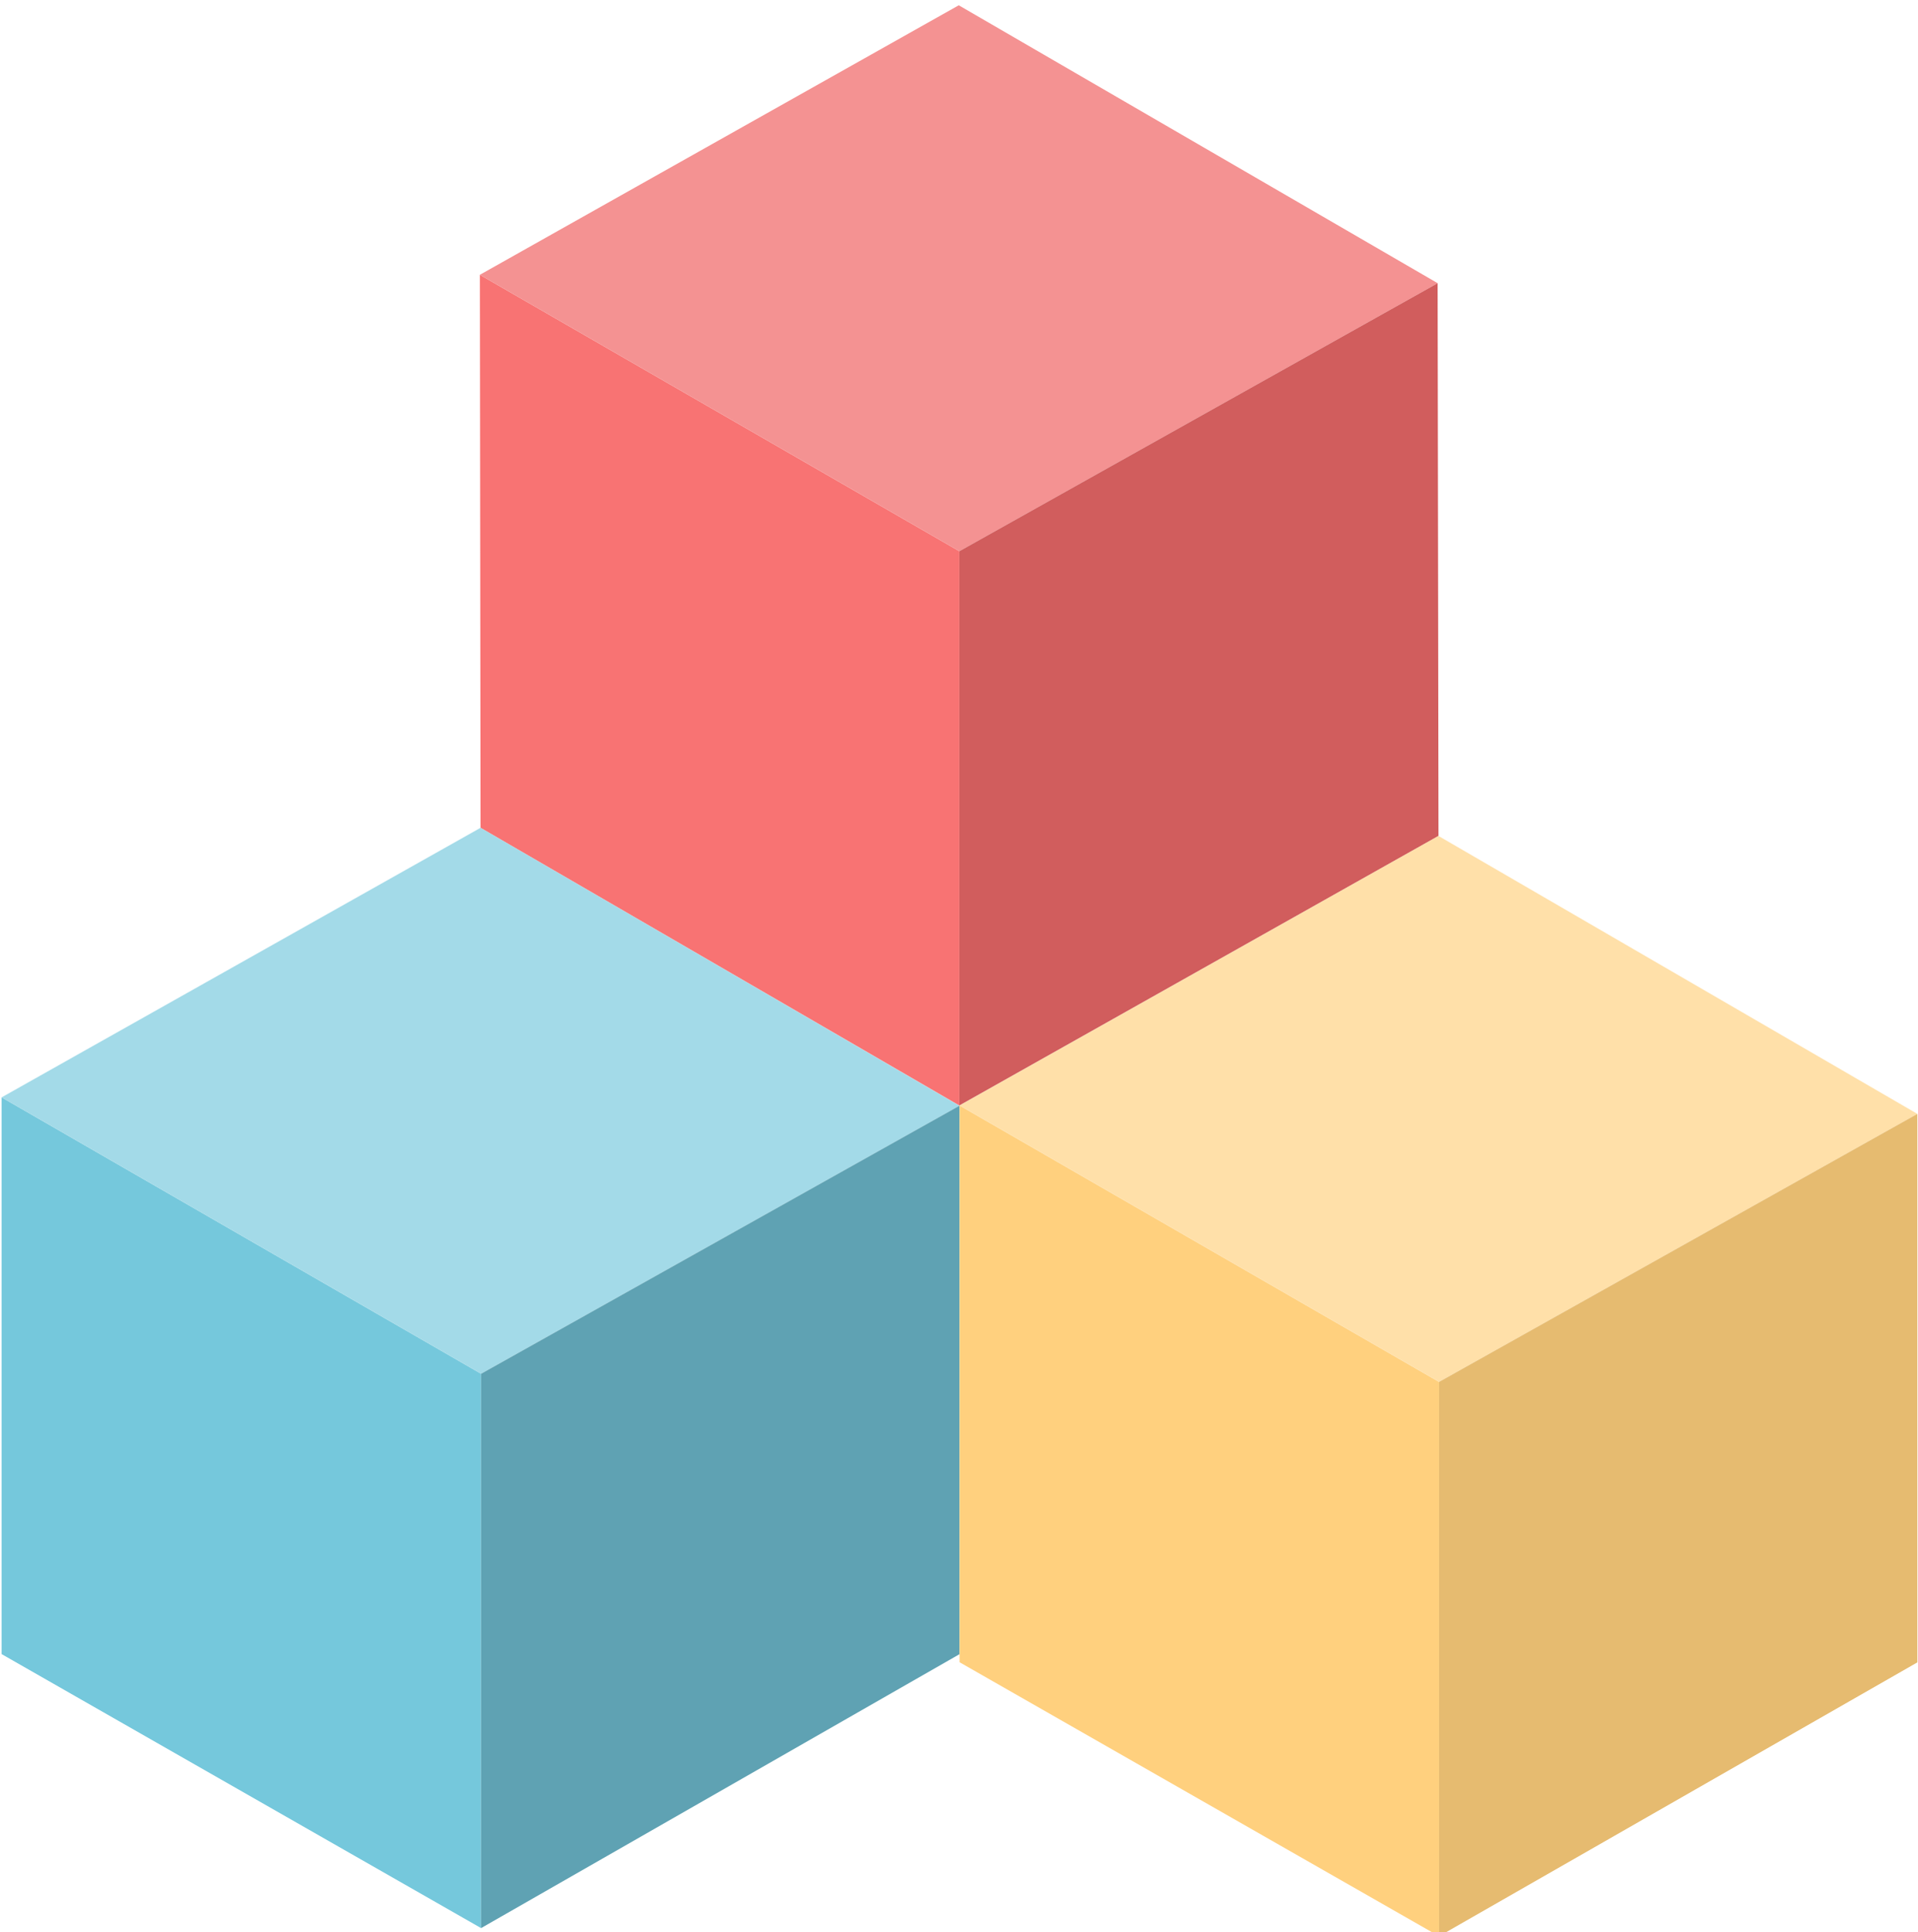
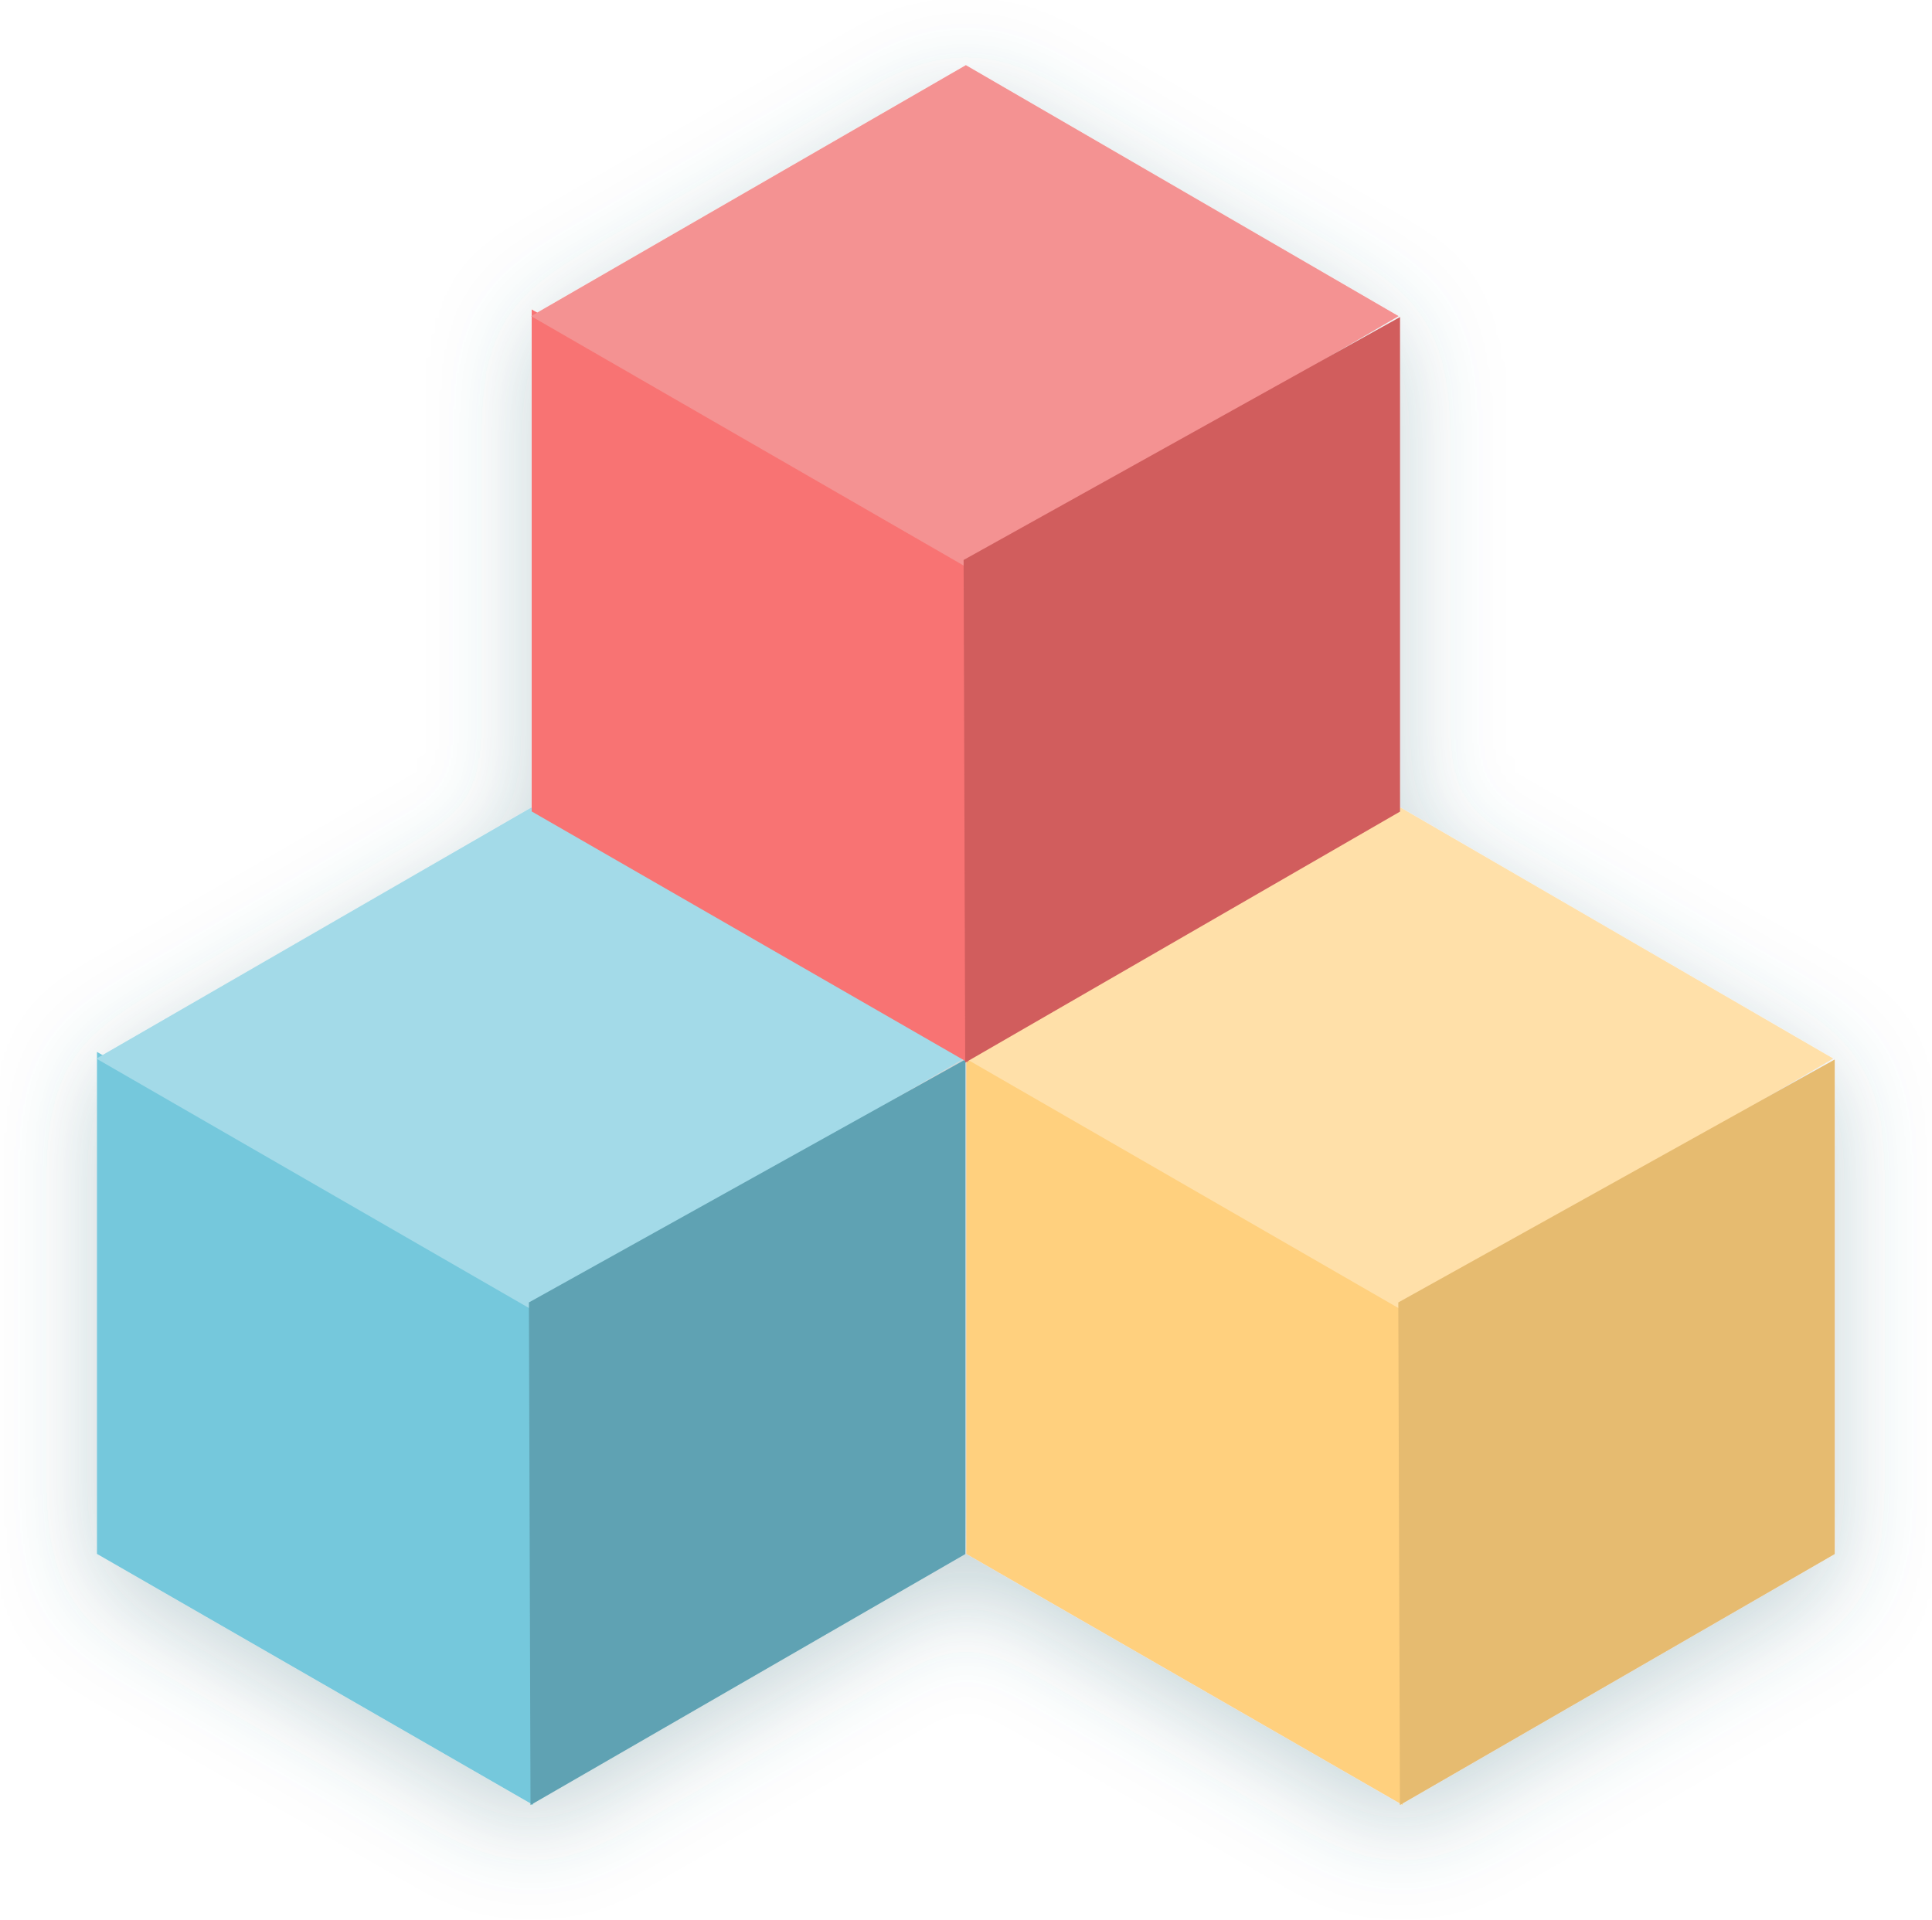
- <svg xmlns="http://www.w3.org/2000/svg" version="1.1" id="Layer_1" x="0px" y="0px" width="144px" height="145px" viewBox="0 0 144 145" enable-background="new 0 0 144 145" xml:space="preserve">
-   <g id="Red_Box">
-     <polygon id="Path-22_6_" fill="#F87373" points="36.08,62.154 72.031,83.007 72.031,41.385 36.031,20.632  " />
-     <polygon id="Path-22_7_" fill="#F49292" points="36.031,20.632 72.031,41.385 107.945,21.261 71.989,0.396  " />
-     <polygon id="Path-22_8_" fill="#D15D5D" points="108.01,62.766 107.945,21.261 72.031,41.385 72.031,83.007  " />
-   </g>
-   <g id="Yellow_Box">
-     <polygon id="Path-22_11_" fill="#FFD07E" points="72.051,124.805 108.052,145.377 108.052,103.755 72.051,83.003  " />
-     <polygon id="Path-22_10_" fill="#FFE0A9" points="72.051,83.003 108.052,103.755 143.966,83.632 108.01,62.766  " />
-     <polygon id="Path-22_9_" fill="#E6BB70" points="143.966,124.815 143.966,83.632 108.052,103.755 108.052,145.377  " />
-   </g>
-   <g id="Blue_Box">
-     <polygon id="Path-22_14_" fill="#75C8DC" points="0.121,124.193 36.122,144.766 36.122,103.144 0.121,82.392  " />
-     <polygon id="Path-22_13_" fill="#A3DAE8" points="0.121,82.392 36.122,103.144 72.036,83.021 36.08,62.154  " />
-     <polygon id="Path-22_12_" fill="#5FA2B3" points="72.036,124.204 72.036,83.021 36.122,103.144 36.122,144.766  " />
+ <svg xmlns="http://www.w3.org/2000/svg" width="160px" height="159px" viewBox="0 0 160 159" version="1.1">
+   <defs>
+     <filter x="-7.2%" y="-7.2%" width="114.4%" height="116.3%" filterUnits="objectBoundingBox" id="filter-1">
+       <feOffset dx="0" dy="2" in="SourceAlpha" result="shadowOffsetOuter1" />
+       <feGaussianBlur stdDeviation="4" in="shadowOffsetOuter1" result="shadowBlurOuter1" />
+       <feColorMatrix values="0 0 0 0 0.047   0 0 0 0 0.165   0 0 0 0 0.2  0 0 0 0.3 0" type="matrix" in="shadowBlurOuter1" result="shadowMatrixOuter1" />
+       <feMerge>
+         <feMergeNode in="shadowMatrixOuter1" />
+         <feMergeNode in="SourceGraphic" />
+       </feMerge>
+     </filter>
+   </defs>
+   <g id="Page-1" stroke="none" stroke-width="1" fill="none" fill-rule="evenodd">
+     <g id="featurette-collaboration" filter="url(#filter-1)" transform="translate(-10, -5)">
+       <g id="Group-17" transform="translate(0, 61.5)">
+         <polygon id="Path-22" fill="#75C8DC" transform="translate(36.11158, 61.80817) rotate(-120) translate(-36.11158, -61.80817) " points="36.14 40.947 0.072 61.833 36.162 82.669 72.151 61.738" />
+         <polygon id="Path-22" fill="#A3DAE8" transform="translate(53.92355, 31.14846) rotate(-60) translate(-53.92355, -31.14846) " points="35.918 0.038 35.939 41.76 71.842 62.259 71.929 20.829" />
+         <polygon id="Path-22" fill="#5FA2B3" transform="translate(71.74599, 62.02774) rotate(-240) translate(-71.74599, -62.02774) " points="71.48 41.167 36.002 61.65 71.501 82.889 107.49 61.957" />
+       </g>
+       <g id="Group-17" transform="translate(72, 61.5)">
+         <polygon id="Path-22" fill="#FFD07E" transform="translate(36.11158, 61.80817) rotate(-120) translate(-36.11158, -61.80817) " points="36.14 40.947 0.072 61.833 36.162 82.669 72.151 61.738" />
+         <polygon id="Path-22" fill="#FFE0A9" transform="translate(53.92355, 31.14846) rotate(-60) translate(-53.92355, -31.14846) " points="35.918 0.038 35.939 41.76 71.842 62.259 71.929 20.829" />
+         <polygon id="Path-22" fill="#E6BB70" transform="translate(71.74599, 62.02774) rotate(-240) translate(-71.74599, -62.02774) " points="71.48 41.167 36.002 61.65 71.501 82.889 107.49 61.957" />
+       </g>
+       <g id="Group-17" transform="translate(36, 0)">
+         <polygon id="Path-22" fill="#F87373" transform="translate(36.11158, 61.80817) rotate(-120) translate(-36.11158, -61.80817) " points="36.14 40.947 0.072 61.833 36.162 82.669 72.151 61.738" />
+         <polygon id="Path-22" fill="#F49292" transform="translate(53.92355, 31.14846) rotate(-60) translate(-53.92355, -31.14846) " points="35.918 0.038 35.939 41.76 71.842 62.259 71.929 20.829" />
+         <polygon id="Path-22" fill="#D15D5D" transform="translate(71.74599, 62.02774) rotate(-240) translate(-71.74599, -62.02774) " points="71.48 41.167 36.002 61.65 71.501 82.889 107.49 61.957" />
+       </g>
+     </g>
  </g>
</svg>
